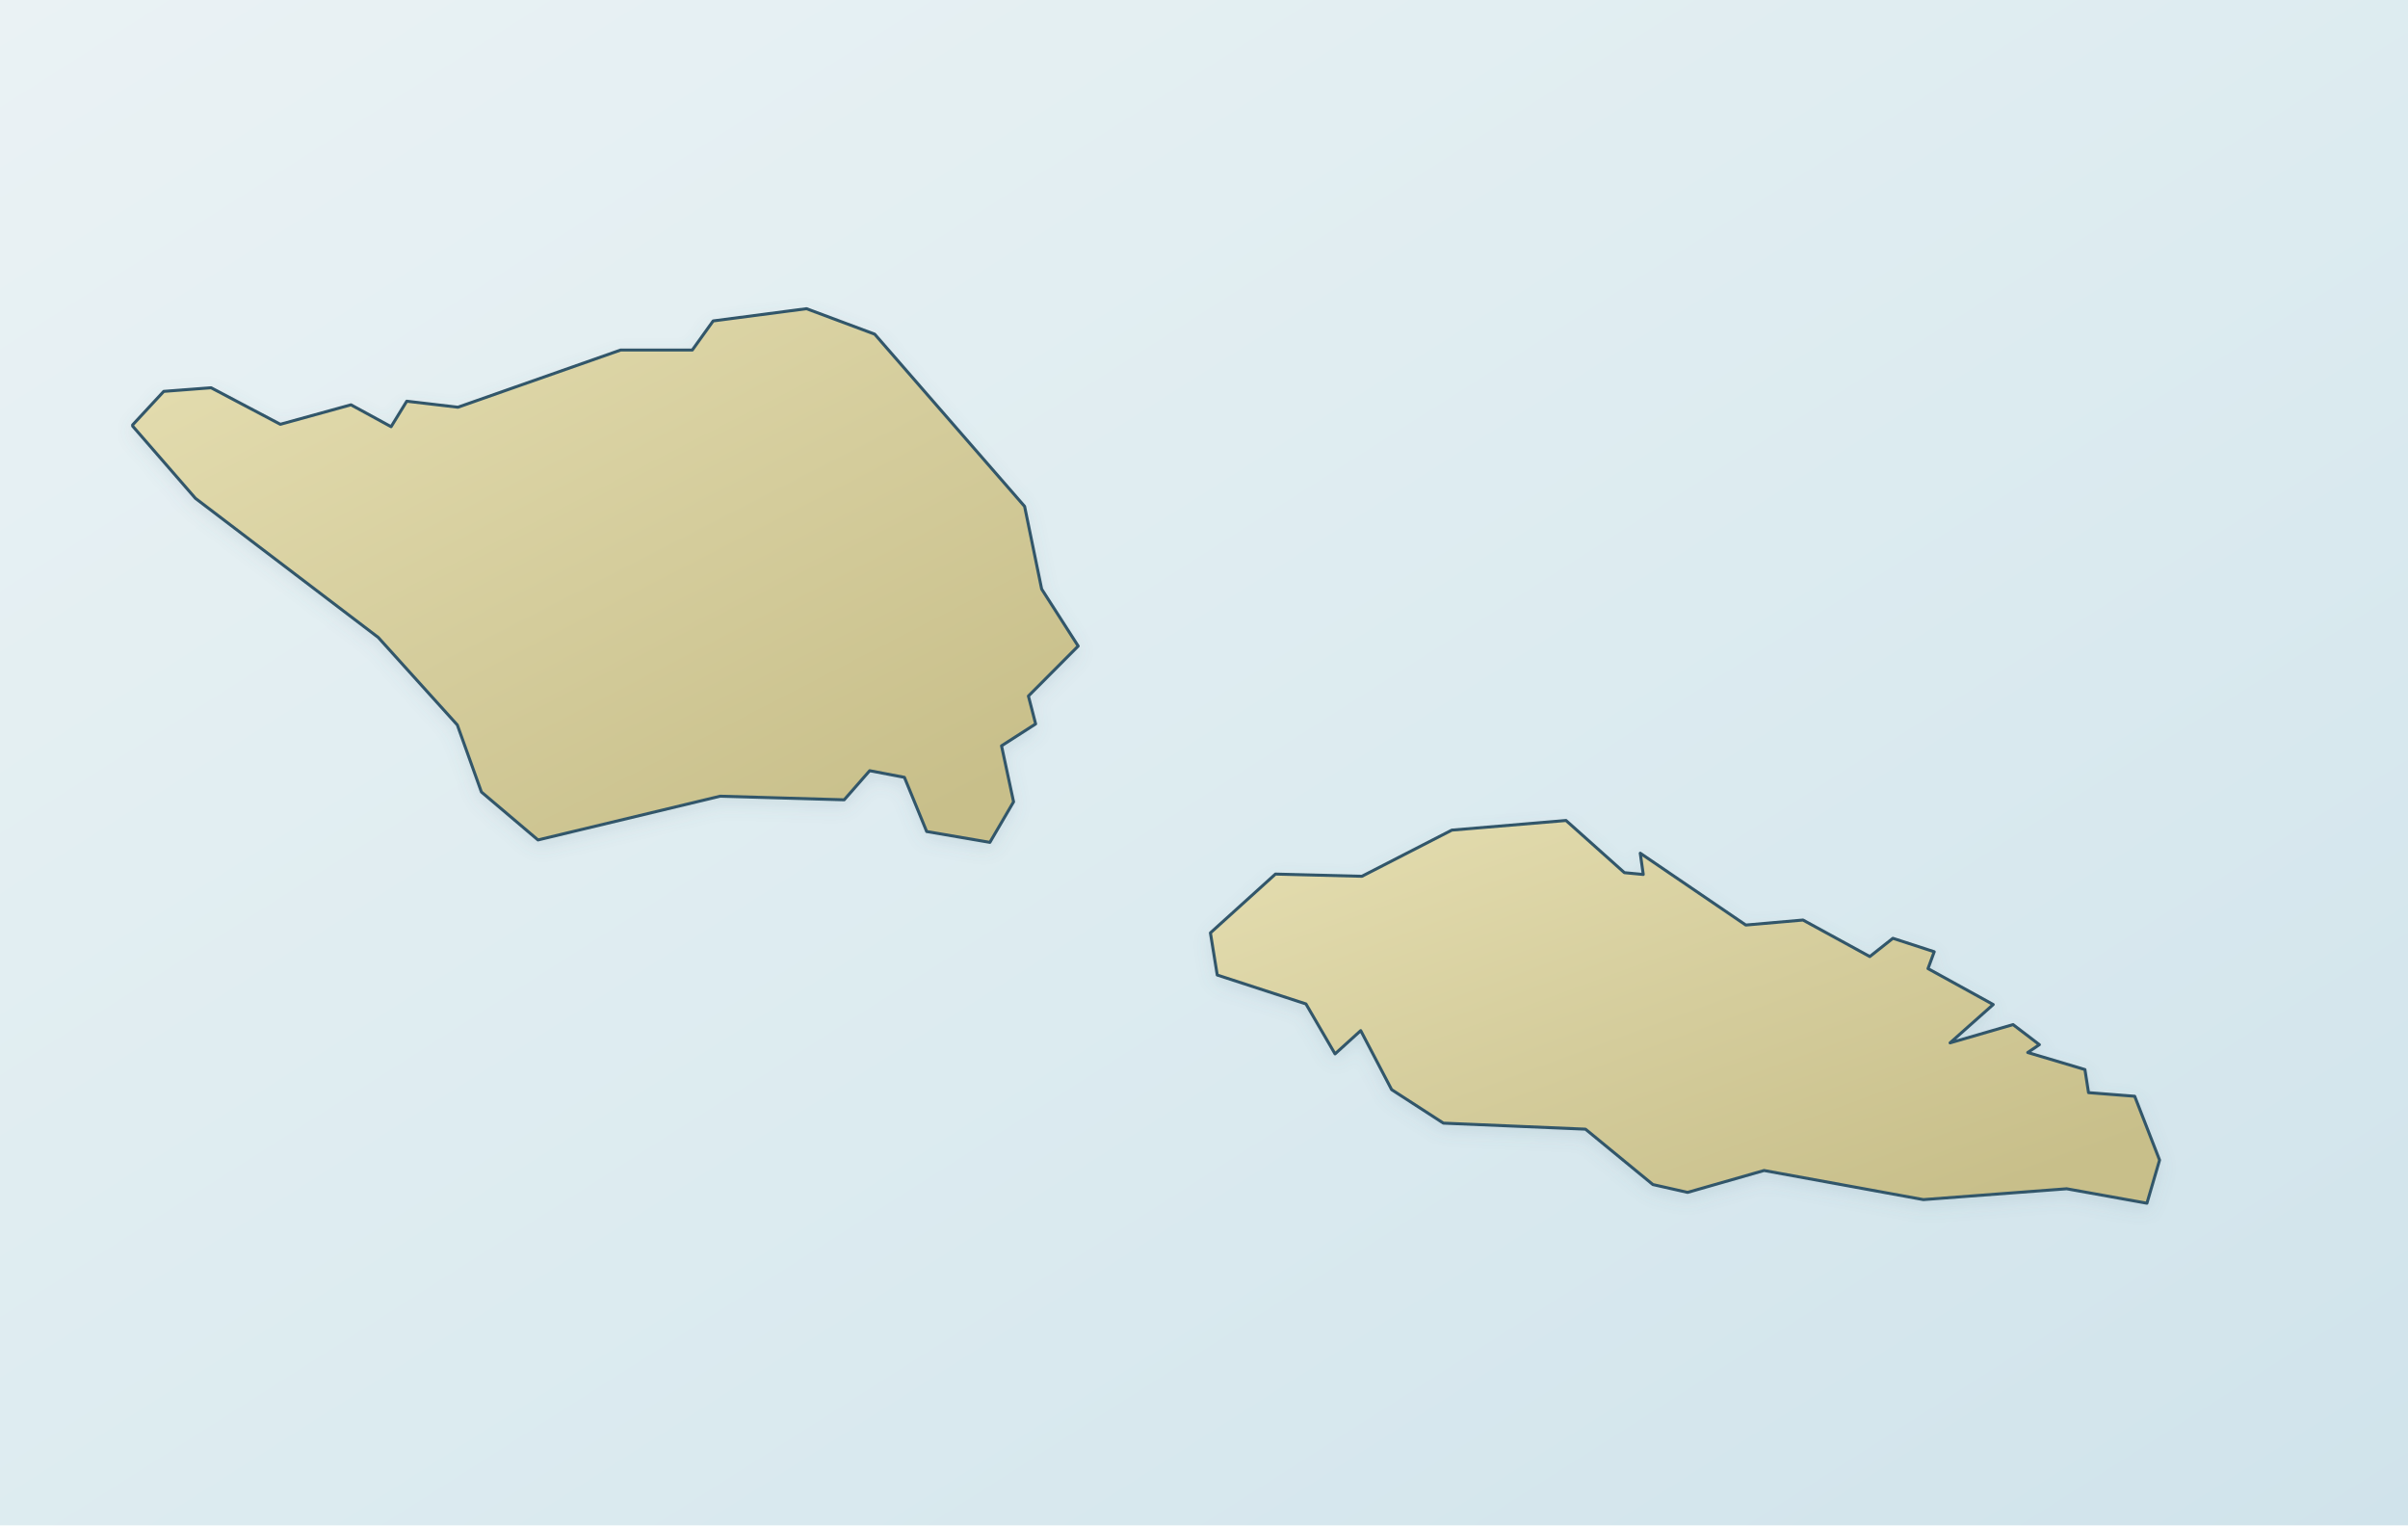
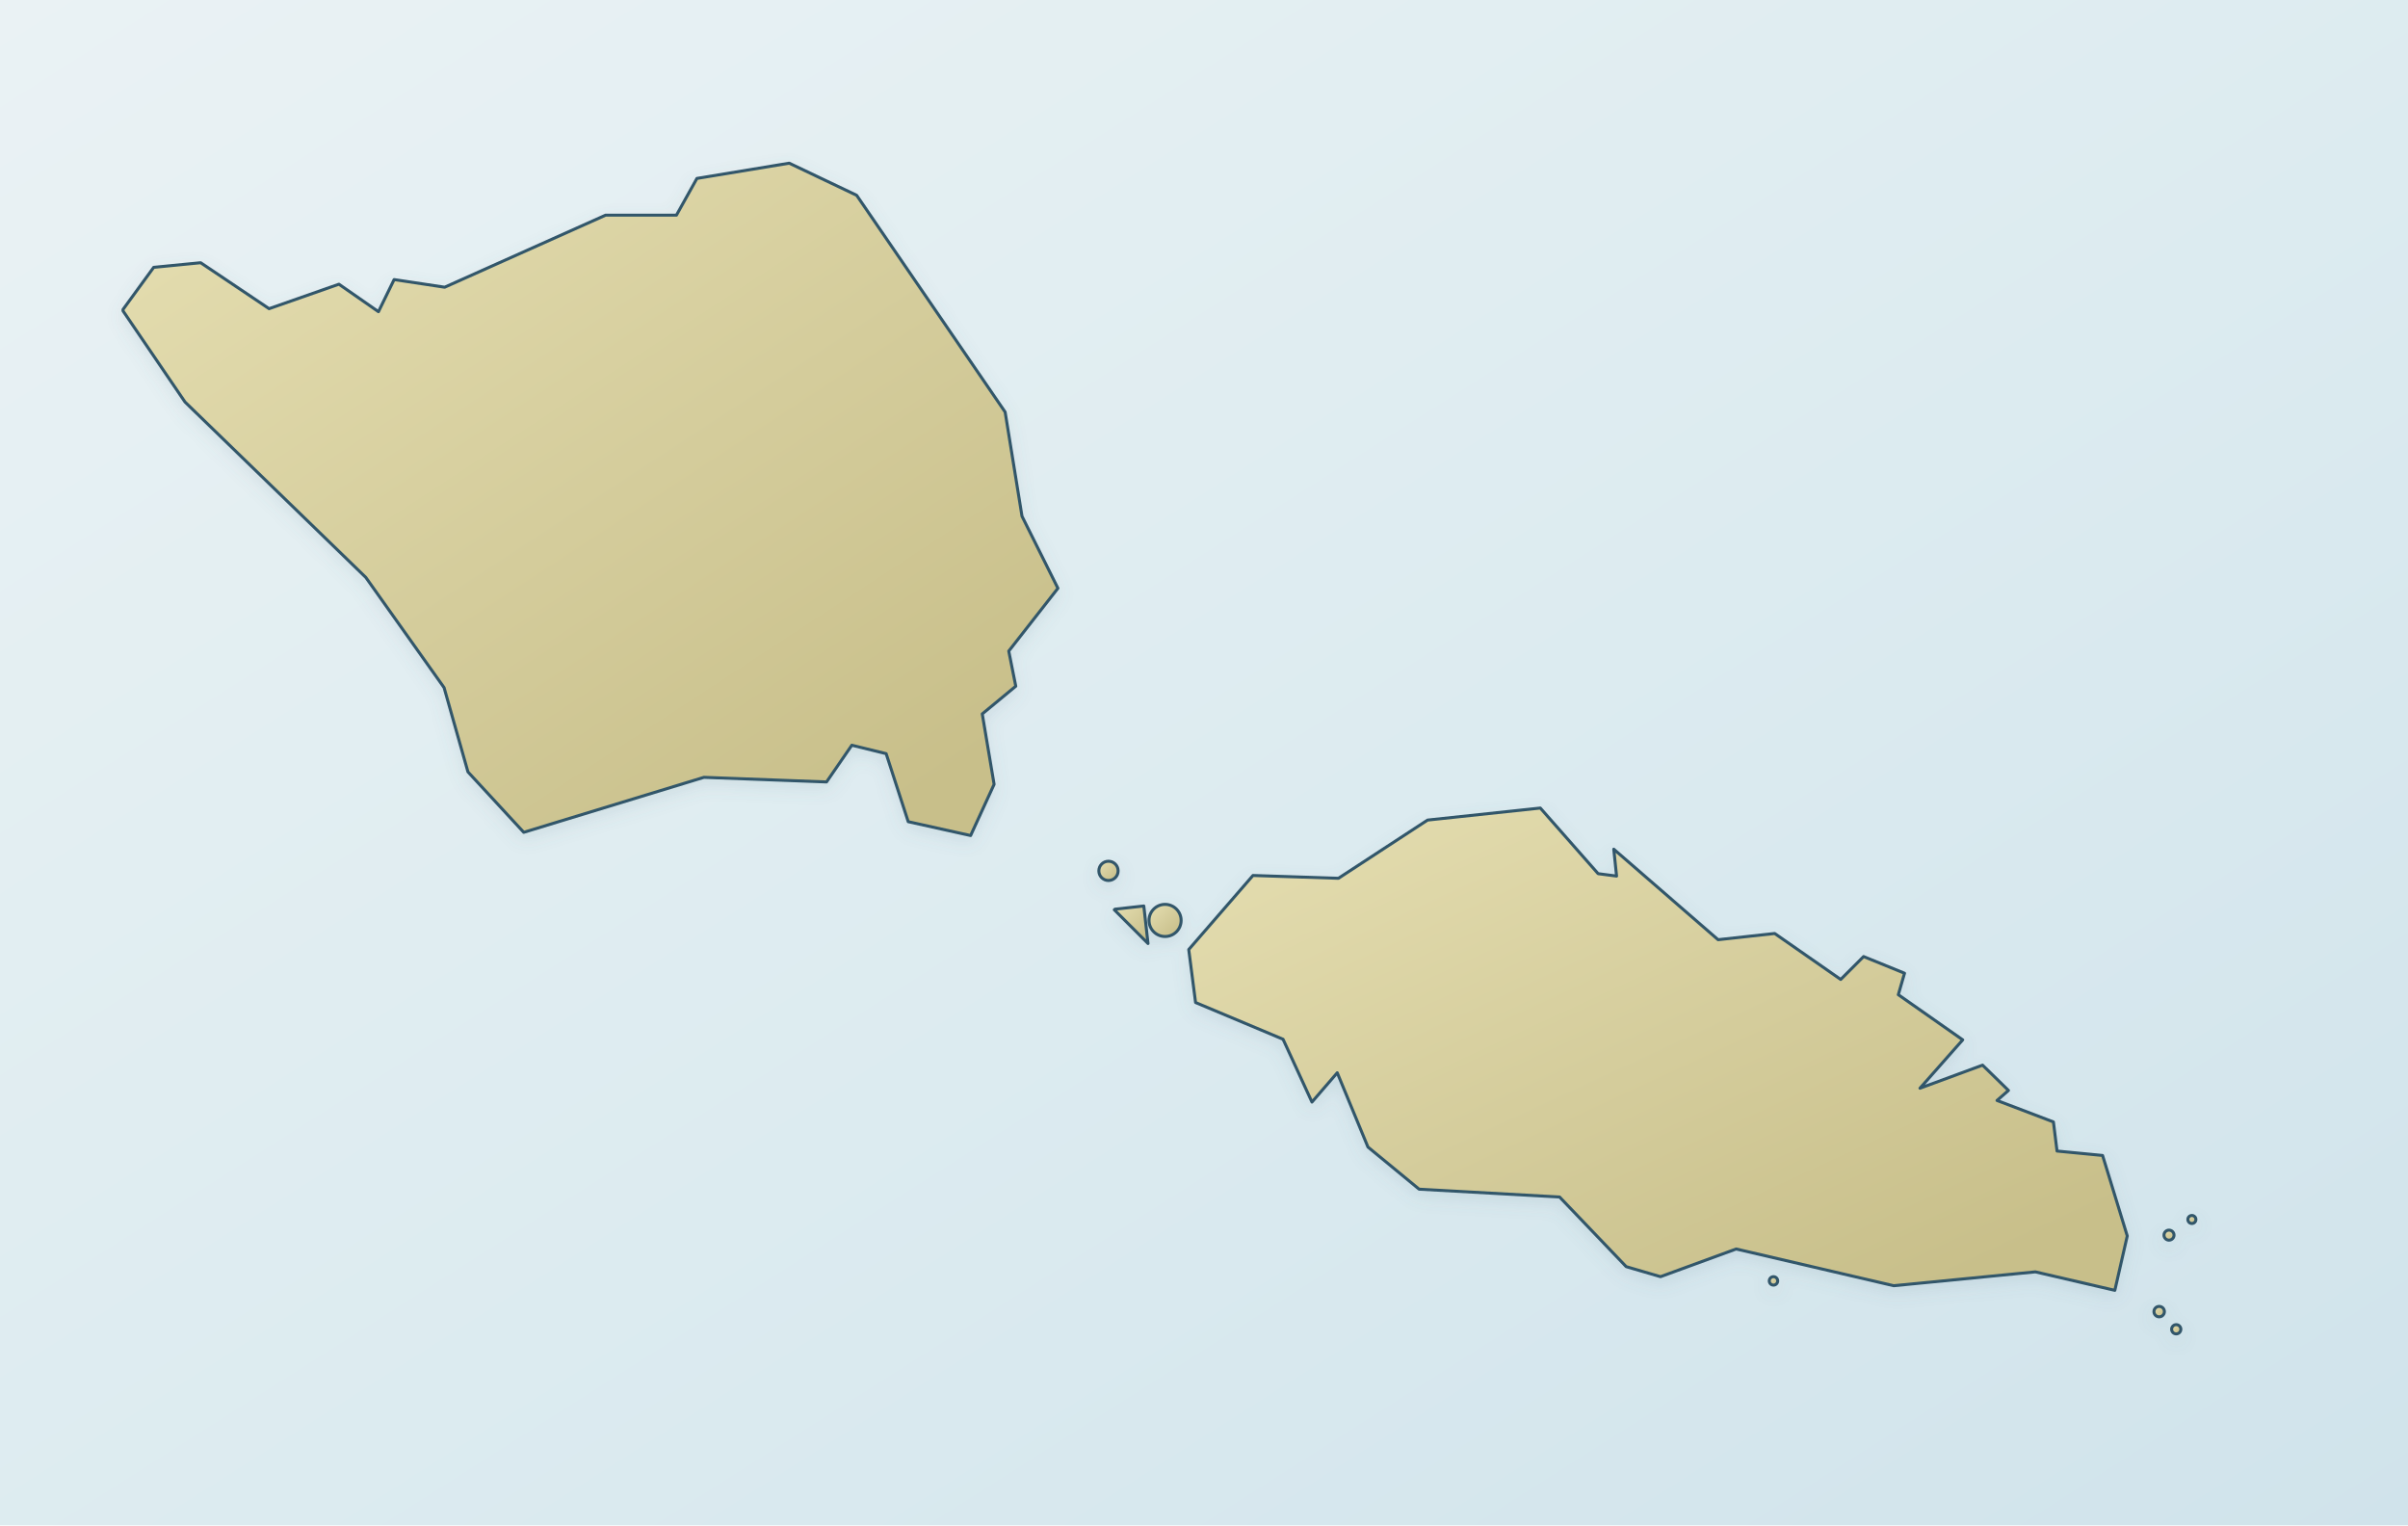
<svg xmlns="http://www.w3.org/2000/svg" viewBox="0 0 1200 760" role="img" aria-label="Map of Samoa" data-map-style="journey-atlas-map-v3-clean-background" data-map-projection="local-equirectangular-fit-v1">
  <defs>
    <linearGradient id="sea" x1="0" y1="0" x2="1" y2="1">
      <stop offset="0" stop-color="#eaf2f4" />
      <stop offset=".55" stop-color="#dcebf0" />
      <stop offset="1" stop-color="#d0e3eb" />
    </linearGradient>
    <linearGradient id="land" x1=".12" y1=".08" x2=".88" y2=".92">
      <stop offset="0" stop-color="#e2dbad" />
      <stop offset=".52" stop-color="#d4cc9b" />
      <stop offset="1" stop-color="#c8bf8a" />
    </linearGradient>
    <filter id="shadow" x="-10%" y="-10%" width="120%" height="120%">
      <feGaussianBlur in="SourceAlpha" stdDeviation="4" result="b" />
      <feOffset in="b" dy="3" result="o" />
      <feColorMatrix in="o" type="matrix" values="0 0 0 0 .12 0 0 0 0 .22 0 0 0 0 .28 0 0 0 .14 0" />
      <feBlend in="SourceGraphic" mode="normal" />
    </filter>
  </defs>
  <rect width="1200" height="760" fill="url(#sea)" />
  <g id="target-country" filter="url(#shadow)">
-     <path d="M 66.1,212.3 L 66.1,211.7 L 81.6,195.0 L 105.2,193.2 L 139.7,211.4 L 174.9,201.7 L 194.9,212.6 L 202.7,199.9 L 228.2,202.9 L 309.3,174.4 L 345.0,174.4 L 355.4,159.9 L 401.9,153.8 L 435.9,166.5 L 510.6,252.3 L 519.1,293.5 L 537.3,321.9 L 512.5,346.8 L 516.1,360.7 L 499.1,371.6 L 505.1,399.5 L 493.3,419.7 L 461.8,414.3 L 450.7,387.3 L 433.4,384.0 L 420.7,398.5 L 358.9,396.7 L 268.1,418.5 L 239.9,394.6 L 227.9,361.2 L 188.5,317.6 L 97.4,248.3 L 66.1,212.3 Z" fill="url(#land)" stroke="#31576a" stroke-width="1.5" stroke-linejoin="round" stroke-linecap="round" />
-     <path d="M 823.7,590.2 L 790.1,562.6 L 719.3,559.6 L 693.5,542.9 L 678.1,513.5 L 665.3,525.1 L 650.8,500.2 L 606.6,485.8 L 603.2,464.8 L 635.6,435.5 L 678.7,436.6 L 723.5,413.6 L 780.4,408.8 L 809.5,434.8 L 818.9,435.7 L 817.4,425.1 L 870.0,460.9 L 898.5,458.4 L 931.8,476.6 L 943.3,467.5 L 963.9,474.2 L 960.8,482.6 L 993.3,500.5 L 971.8,519.6 L 1003.2,510.5 L 1016.3,520.5 L 1010.5,524.4 L 1039.0,532.9 L 1040.8,544.4 L 1063.8,546.2 L 1076.2,578.0 L 1069.9,599.5 L 1029.9,592.3 L 958.5,597.7 L 879.1,583.2 L 841.0,594.1 L 823.7,590.2 Z" fill="url(#land)" stroke="#31576a" stroke-width="1.5" stroke-linejoin="round" stroke-linecap="round" />
+     <path d="M 61.3,154.9 L 61.3,154.2 L 76.6,133.2 L 100.0,130.9 L 134.1,153.8 L 168.9,141.6 L 188.6,155.3 L 196.4,139.3 L 221.6,143.1 L 301.8,107.2 L 337.1,107.2 L 347.3,88.9 L 393.3,81.3 L 426.9,97.3 L 500.9,205.3 L 509.3,257.2 L 527.2,293.1 L 502.7,324.4 L 506.2,341.9 L 489.5,355.7 L 495.4,390.8 L 483.7,416.3 L 452.6,409.4 L 441.6,375.5 L 424.5,371.3 L 411.9,389.6 L 350.8,387.3 L 261.0,414.7 L 233.2,384.6 L 221.3,342.6 L 182.3,287.7 L 92.2,200.3 L 61.3,154.9 Z" fill="url(#land)" stroke="#31576a" stroke-width="1.5" stroke-linejoin="round" stroke-linecap="round" />
+     <path d="M 810.4,631.1 L 777.2,596.4 L 707.2,592.5 L 681.7,571.5 L 666.4,534.5 L 653.8,549.1 L 639.4,517.8 L 595.8,499.5 L 592.4,473.1 L 624.4,436.2 L 667.0,437.6 L 711.4,408.6 L 767.6,402.6 L 796.4,435.3 L 805.6,436.5 L 804.2,423.1 L 856.2,468.2 L 884.4,465.1 L 917.3,488.0 L 928.7,476.6 L 949.1,484.9 L 946.0,495.6 L 978.1,518.1 L 956.8,542.2 L 988.0,530.7 L 1000.9,543.3 L 995.2,548.3 L 1023.3,559.0 L 1025.1,573.5 L 1047.8,575.7 L 1060.1,615.8 L 1053.9,642.9 L 1014.3,633.7 L 943.7,640.6 L 865.2,622.3 L 827.5,636.1 L 810.4,631.1 Z" fill="url(#land)" stroke="#31576a" stroke-width="1.5" stroke-linejoin="round" stroke-linecap="round" />
+     <path d="M 555.3,453.3 L 555.6,453.0 L 570.0,451.4 L 572.1,470.1 L 555.3,453.3 Z" fill="url(#land)" stroke="#31576a" stroke-width="1.5" stroke-linejoin="round" stroke-linecap="round" />
+     <circle cx="580.6" cy="458.6" r="8.0" fill="url(#land)" stroke="#31576a" stroke-width="1.5" data-island="Manono" data-geometry="subresolution-point-symbol" />
+     <circle cx="552.4" cy="433.9" r="4.8" fill="url(#land)" stroke="#31576a" stroke-width="1.5" data-island="Apolima" data-geometry="subresolution-point-symbol" />
+     <circle cx="1080.9" cy="615.4" r="2.5" fill="url(#land)" stroke="#31576a" stroke-width="1.5" data-island="Namu'a" data-geometry="subresolution-point-symbol" />
+     <circle cx="1092.3" cy="607.6" r="2.0" fill="url(#land)" stroke="#31576a" stroke-width="1.5" data-island="Fanuatapu" data-geometry="subresolution-point-symbol" />
+     <circle cx="1076.0" cy="653.5" r="2.6" fill="url(#land)" stroke="#31576a" stroke-width="1.5" data-island="Nu'utele" data-geometry="subresolution-point-symbol" />
+     <circle cx="1084.5" cy="662.3" r="2.3" fill="url(#land)" stroke="#31576a" stroke-width="1.5" data-island="Nu'ulua" data-geometry="subresolution-point-symbol" />
+     <circle cx="883.8" cy="638.2" r="2.1" fill="url(#land)" stroke="#31576a" stroke-width="1.5" data-island="Nu'usafe'e" data-geometry="subresolution-point-symbol" />
  </g>
</svg>
